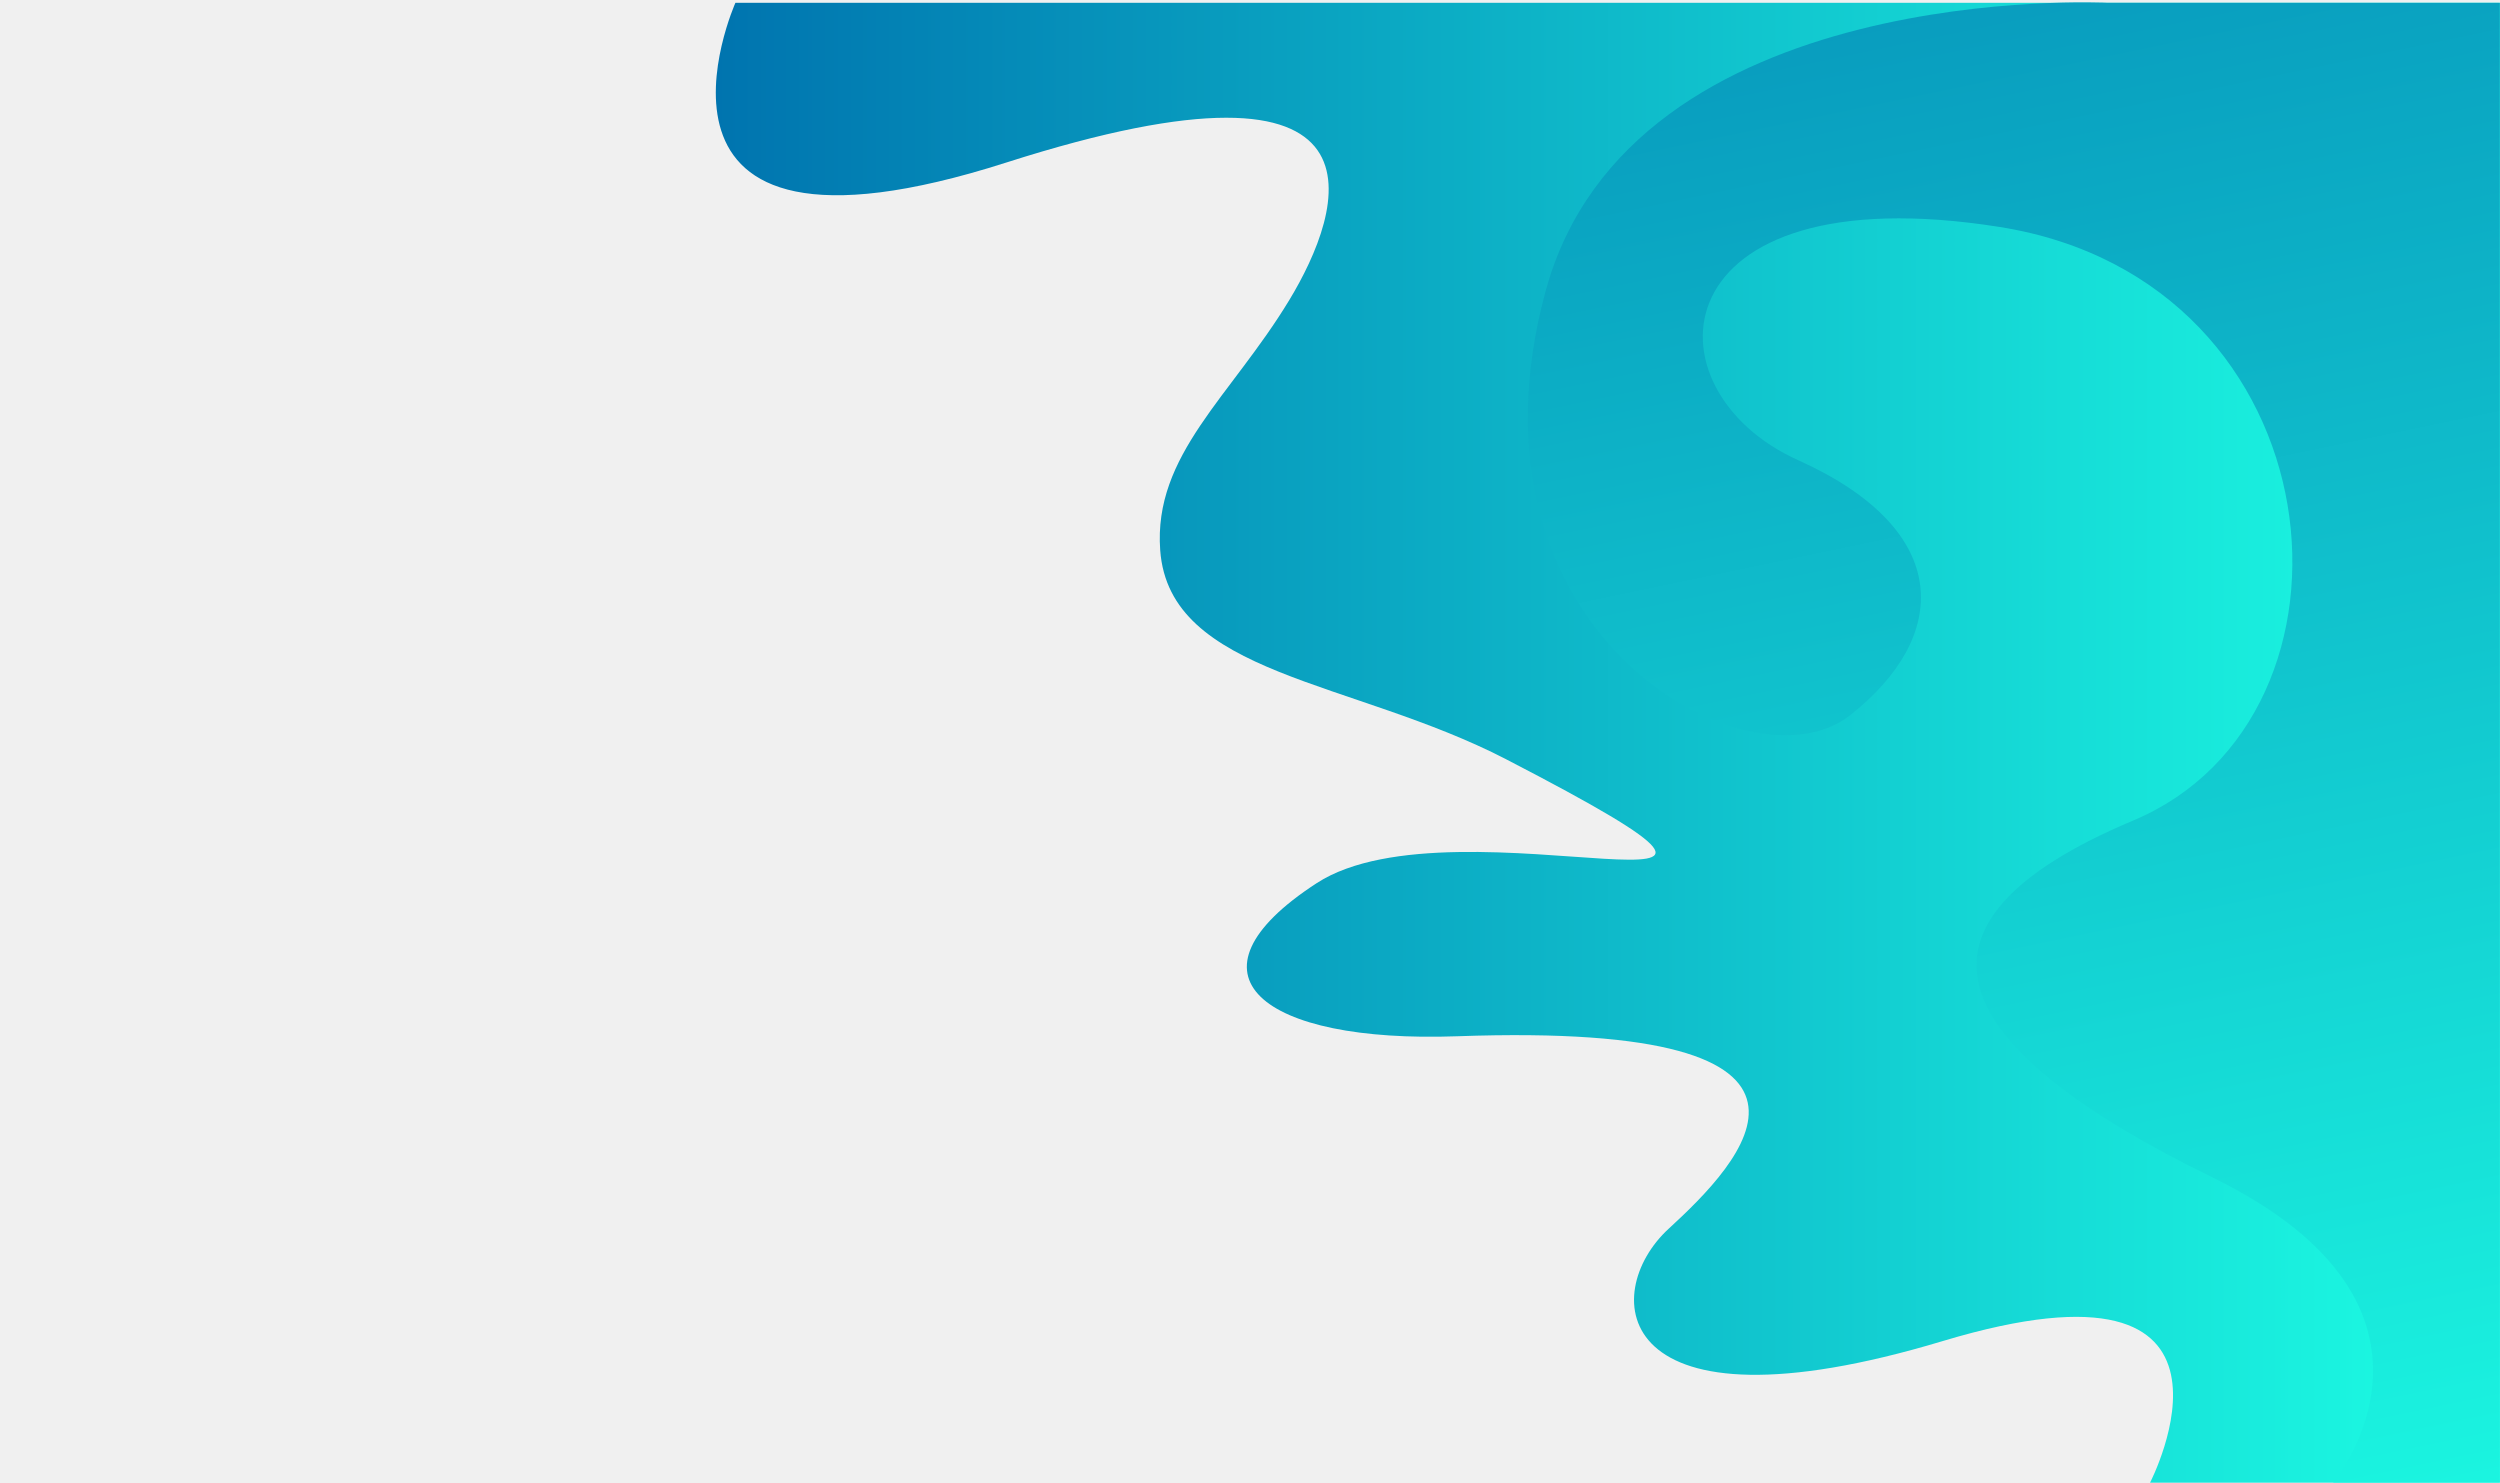
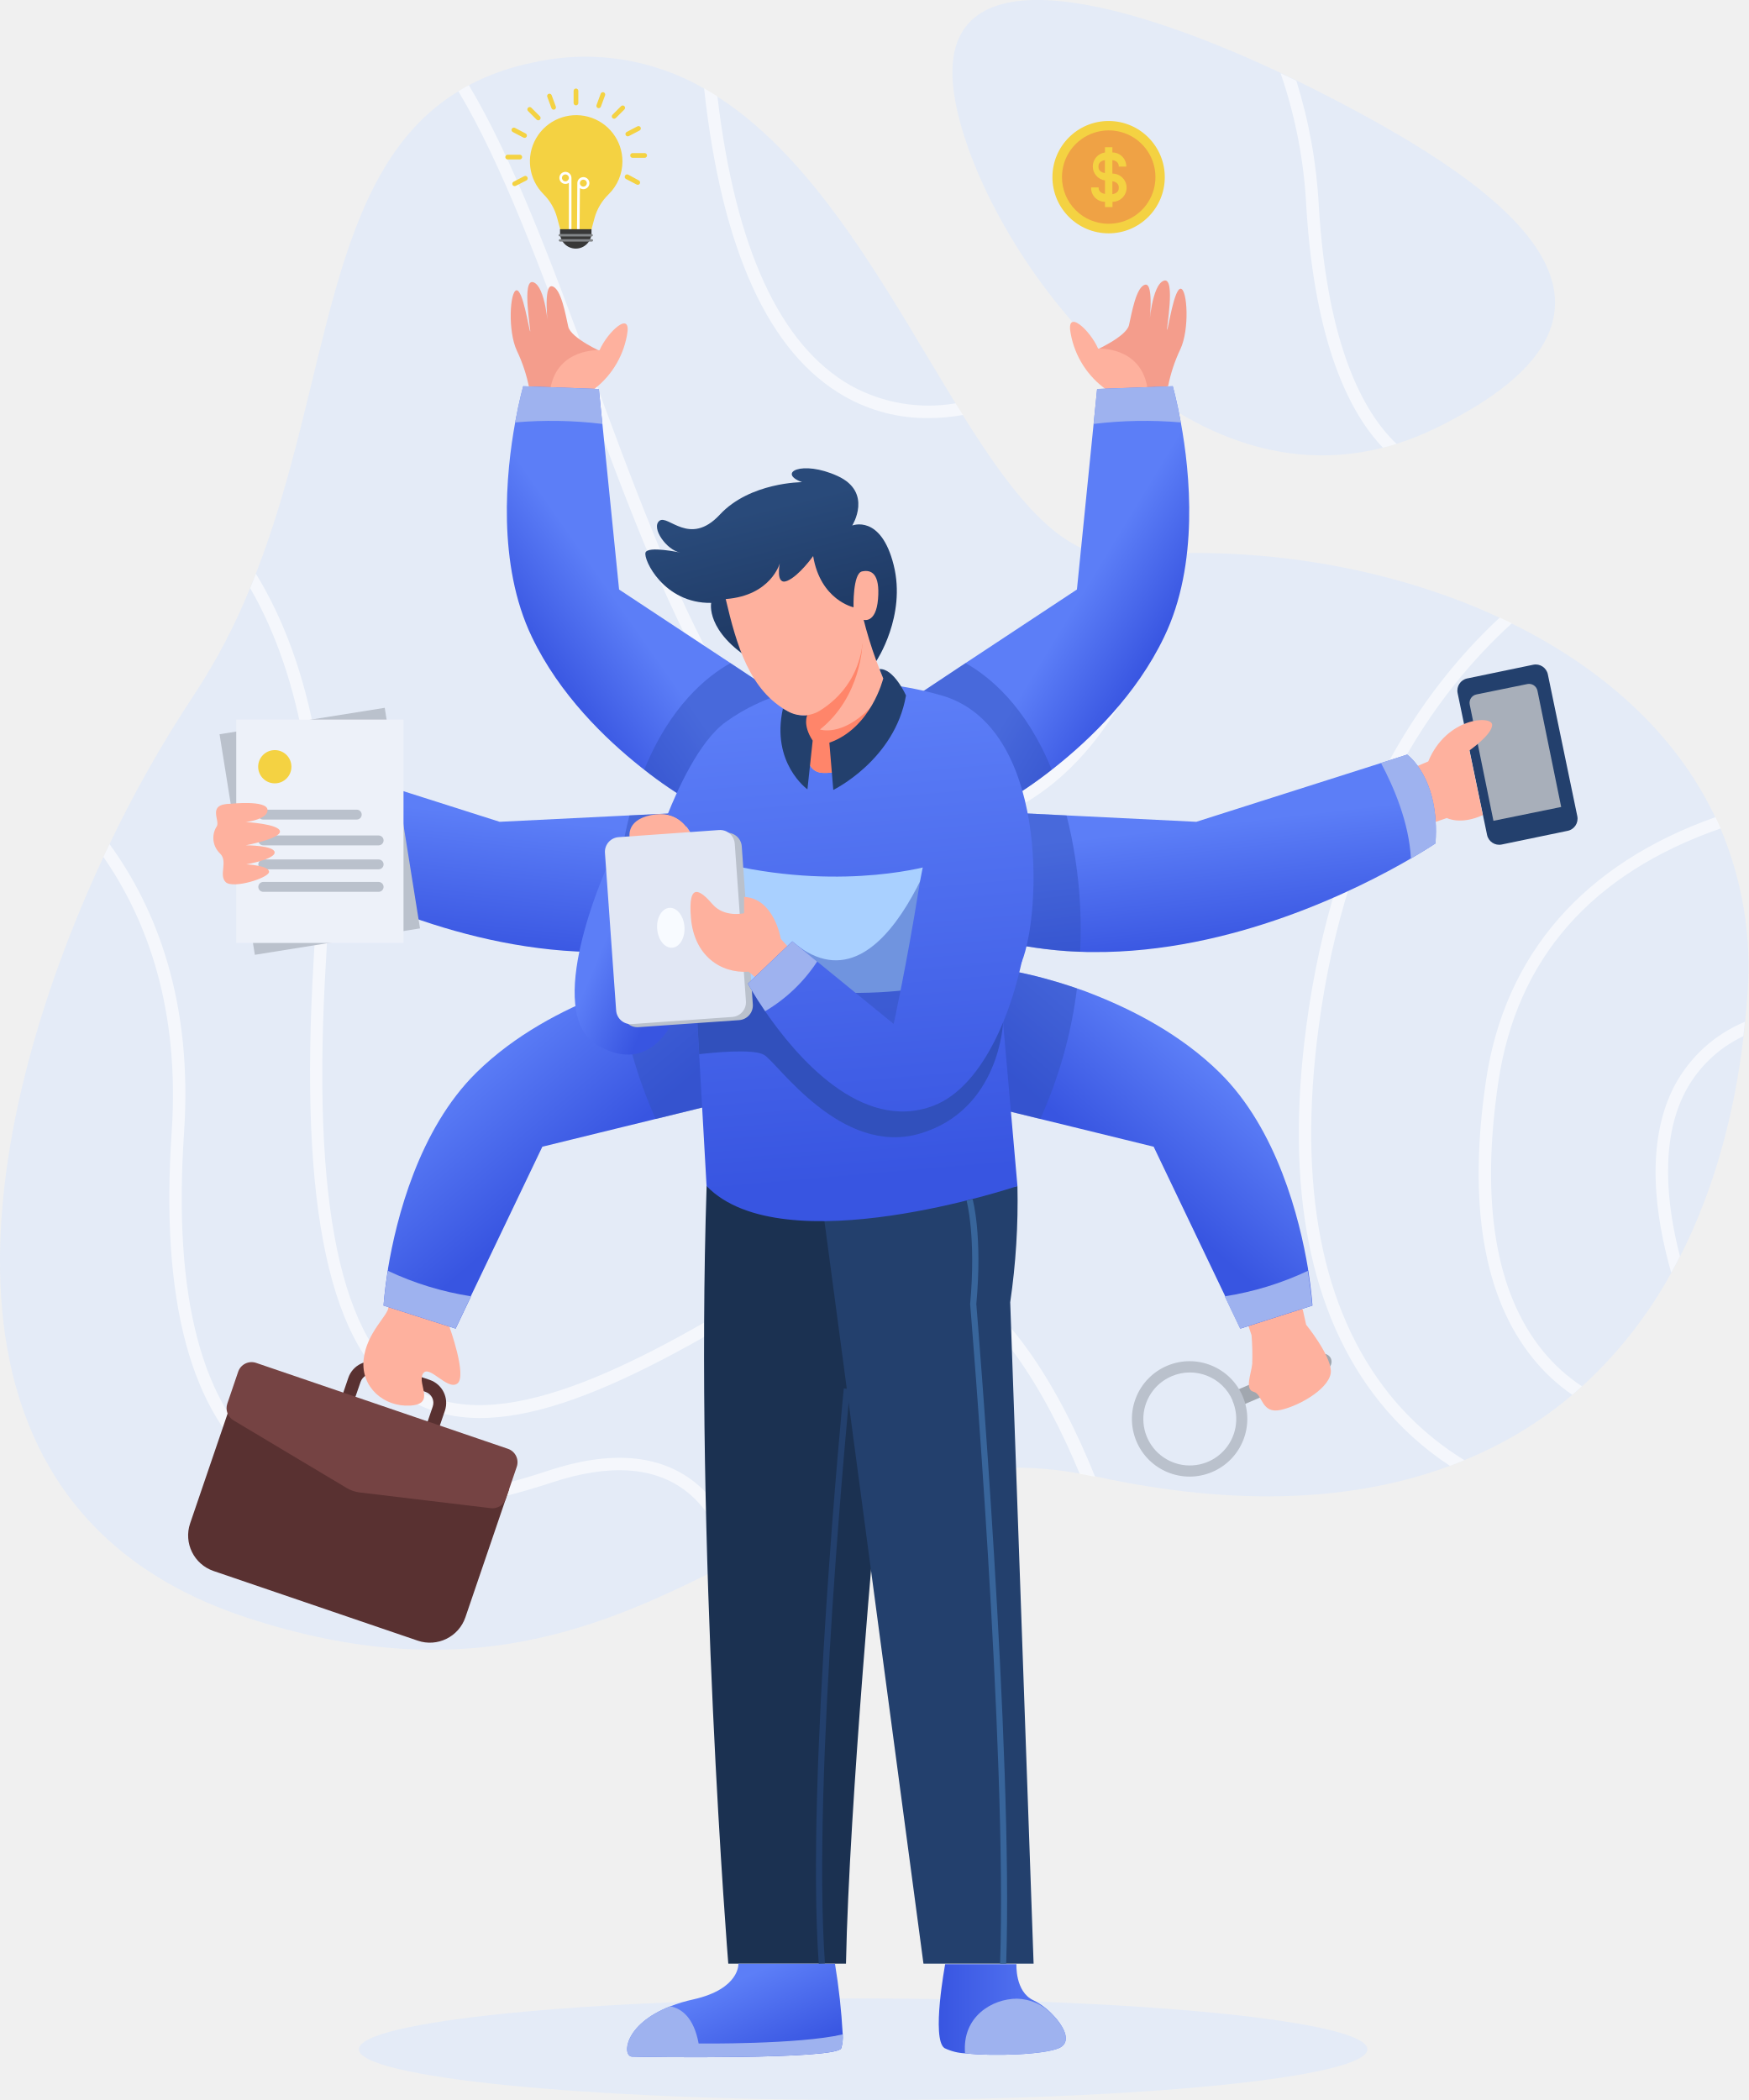
- <svg xmlns="http://www.w3.org/2000/svg" xmlns:xlink="http://www.w3.org/1999/xlink" id="OBJECTS" viewBox="0 0 600.28 355.99">
+ <svg xmlns="http://www.w3.org/2000/svg" xmlns:xlink="http://www.w3.org/1999/xlink" id="OBJECTS" viewBox="0 0 333.34 400.4">
  <defs>
-     <style>
-             .cls-2 {
-                 fill: url(#linear-gradient);
-             }
- 
-             .cls-3 {
-                 fill: url(#linear-gradient-2);
-             }
-         </style>
-     <linearGradient id="linear-gradient" x1="171.87" y1="178.34" x2="600.28" y2="178.34" gradientUnits="userSpaceOnUse">
-       <stop offset="0" stop-color="#0074af" />
-       <stop offset="1" stop-color="#1dffe4" />
+     <style>.cls-1{fill:#e4ebf7;}.cls-2,.cls-21{fill:#fff;}.cls-2{opacity:0.62;}.cls-3{fill:url(#linear-gradient);}.cls-4{fill:#fafcff;stroke:#0c6bf4;stroke-miterlimit:10;stroke-width:1.18px;}.cls-32,.cls-5{fill:#3150bc;}.cls-5{opacity:0.47;}.cls-6{fill:#bac1cc;}.cls-7{fill:#edf1f9;}.cls-8{fill:#f4d242;}.cls-9{fill:#feb19e;}.cls-10{fill:#593131;}.cls-11{fill:#754343;}.cls-12{fill:url(#linear-gradient-2);}.cls-13{fill:#9eb2ef;}.cls-14{fill:#23406d;}.cls-15{fill:#a8afba;}.cls-16{fill:url(#linear-gradient-3);}.cls-17{fill:#a1a7af;}.cls-18{fill:url(#linear-gradient-4);}.cls-19{fill:#f49d8c;}.cls-20{fill:url(#linear-gradient-5);}.cls-22{fill:#383838;}.cls-23{fill:#838689;}.cls-24{fill:url(#linear-gradient-6);}.cls-25{fill:#efa245;}.cls-26{fill:#1b3151;}.cls-27{fill:url(#linear-gradient-7);}.cls-28{fill:url(#linear-gradient-8);}.cls-29{fill:#38659b;}.cls-30{fill:url(#linear-gradient-9);}.cls-31{fill:url(#linear-gradient-10);}.cls-33{fill:#a9d0ff;}.cls-34{fill:url(#linear-gradient-11);}.cls-35{fill:#ff856a;}.cls-36{fill:#e1e7f4;}.cls-37{fill:#f8fbff;}.cls-38{fill:url(#linear-gradient-12);}</style>
+     <linearGradient id="linear-gradient" x1="93.07" y1="181.04" x2="95.82" y2="154.66" gradientUnits="userSpaceOnUse">
+       <stop offset="0" stop-color="#3855e1" />
+       <stop offset="1" stop-color="#5c7ef7" />
    </linearGradient>
-     <linearGradient id="linear-gradient-2" x1="436.35" y1="-170.81" x2="557.85" y2="411.16" xlink:href="#linear-gradient" />
-     <linearGradient id="linear-gradient-3" x1="358.96" y1="208.17" x2="376.22" y2="151.37" gradientUnits="userSpaceOnUse">
-       <stop offset="0" stop-color="#1c75bc" />
-       <stop offset="0.28" stop-color="#2077bc" />
-       <stop offset="0.54" stop-color="#2b7ebc" />
-       <stop offset="0.8" stop-color="#3e88bc" />
-       <stop offset="1" stop-color="#5394bc" />
+     <linearGradient id="linear-gradient-2" x1="114.15" y1="224.6" x2="95.25" y2="202.55" xlink:href="#linear-gradient" />
+     <linearGradient id="linear-gradient-3" x1="241.16" y1="180.52" x2="238.4" y2="156.5" xlink:href="#linear-gradient" />
+     <linearGradient id="linear-gradient-4" x1="220.38" y1="223.93" x2="237.57" y2="204.05" xlink:href="#linear-gradient" />
+     <linearGradient id="linear-gradient-5" x1="106.17" y1="123.7" x2="121.92" y2="112.67" xlink:href="#linear-gradient" />
+     <linearGradient id="linear-gradient-6" x1="227.29" y1="121.96" x2="211.73" y2="112.51" xlink:href="#linear-gradient" />
+     <linearGradient id="linear-gradient-7" x1="149.93" y1="394.34" x2="142.99" y2="378.39" xlink:href="#linear-gradient" />
+     <linearGradient id="linear-gradient-8" x1="184.3" y1="382.72" x2="208.53" y2="382.72" xlink:href="#linear-gradient" />
+     <linearGradient id="linear-gradient-9" x1="131.53" y1="187.08" x2="119.42" y2="181.91" xlink:href="#linear-gradient" />
+     <linearGradient id="linear-gradient-10" x1="172.65" y1="224.38" x2="164.78" y2="133.41" xlink:href="#linear-gradient" />
+     <linearGradient id="linear-gradient-11" x1="155.36" y1="119.74" x2="149.65" y2="96.9" gradientUnits="userSpaceOnUse">
+       <stop offset="0" stop-color="#1f3a65" />
+       <stop offset="1" stop-color="#294a7a" />
    </linearGradient>
-     <linearGradient id="linear-gradient-4" x1="171.66" y1="177.77" x2="600.06" y2="177.77" xlink:href="#linear-gradient" />
-     <linearGradient id="linear-gradient-5" x1="436.14" y1="-171.38" x2="557.63" y2="410.59" xlink:href="#linear-gradient" />
-     <linearGradient id="linear-gradient-6" x1="358.74" y1="207.6" x2="376.01" y2="150.81" xlink:href="#linear-gradient-3" />
+     <linearGradient id="linear-gradient-12" x1="179" y1="223.83" x2="171.12" y2="132.86" xlink:href="#linear-gradient" />
  </defs>
-   <path class="cls-2" d="M176.58.68s-30.76,69,65,38.36,80.92,11.67,68,33c-14,23.13-32.68,37.21-31,60.08,2.19,30,46.17,31.11,83.06,50.19,89.06,46.08-11.55,7.7-45.48,29.74s-13.23,38.45,33.71,36.77c101.38-3.64,67.76,30.66,50.82,46.19s-14,51,65.77,27,49.79,34,49.79,34h84V.68Z" />
-   <path class="cls-3" d="M506.15.68S391.5-5.3,371.09,70c-22.24,82.09,48.89,120.68,73,101.84s25.22-44.45-12.34-61.35-33.78-69,48.34-56S571.74,172,512.24,197s-45,54.44,19,85.72,29,73.23,29,73.23h40V.68Z" />
+   <path class="cls-1" d="M338.51,188.92c-.12,1.84-.27,3.69-.46,5.5-.08.92-.19,1.83-.3,2.75h0c-1.77,15.17-5.73,29.47-12.11,42h0c-.53,1.05-1.09,2.08-1.67,3.1a83.93,83.93,0,0,1-17,21.65c-.61.56-1.23,1.1-1.85,1.62A76.92,76.92,0,0,1,284.51,278c-.91.38-1.82.74-2.75,1.09h0c-17.83,6.62-40.2,8-67.63,2H214c-.95-.2-1.89-.39-2.82-.54-25.43-4.54-44.35,5.6-64.43,15.9l-2.19,1.11c-24.21,12.34-50.51,24.17-92.23,10.45C-12,286.88,1,214.59,25.05,163c.38-.83.77-1.64,1.16-2.46A234.63,234.63,0,0,1,42.38,132,115.71,115.71,0,0,0,53,111.74c.38-.91.74-1.82,1.1-2.74C68.47,72.23,67.23,32.5,92.72,17c.65-.41,1.32-.8,2-1.16a45.24,45.24,0,0,1,12.4-4.35,45.33,45.33,0,0,1,32.47,5c.86.5,1.71,1,2.54,1.55,19.53,12.52,32.91,38.17,45.41,58.51.45.76.91,1.49,1.36,2.22,9.95,15.94,19.43,28,31.15,26.9q3.56-.35,7.18-.51l2.5-.08c20.85-.52,42.81,3.6,61.51,12.3q1.17.53,2.3,1.1c17.07,8.41,31.18,20.74,38.84,37,.34.71.66,1.43,1,2.15A67.54,67.54,0,0,1,338.51,188.92Z" transform="translate(-5.33 0.4)" />
+   <path class="cls-1" d="M279.07,81.23a53.83,53.83,0,0,1-7.49,3c-.87.27-1.74.52-2.6.73C225.77,96,190.09,42,187.1,16.49c-3-25.85,30.35-18.07,62.37-3l3,1.43,3.1,1.54C290,33.82,326.69,58,279.07,81.23Z" transform="translate(-5.33 0.4)" />
+   <path class="cls-2" d="M214.11,281.15H214c-.95-.2-1.89-.39-2.82-.54-6.59-15.9-16.17-31.92-29.24-37.72-8.91-4-18.68-2.73-29,3.67-30.37,18.77-53.85,29.34-69.65,19.89-15.1-9-21-36.44-18.16-83.83,1.82-30-2.24-53.79-12.1-70.87.38-.91.74-1.82,1.1-2.74,10.79,17.61,15.26,42.33,13.35,73.75-2.81,46.41,2.75,73.12,17,81.65,15.64,9.37,41.55-4,67.19-19.87,11.06-6.84,21.57-8.13,31.23-3.83C197.21,247.05,207.34,264.38,214.11,281.15Z" transform="translate(-5.33 0.4)" />
+   <path class="cls-2" d="M146.79,296.49l-2.19,1.11c-1.54-5.2-4.1-10.22-8.3-13.55-6.08-4.82-14.73-5.42-25.71-1.8-24.3,8-42.84,7.29-55.12-2.23-13.74-10.64-19.6-32.37-17.41-64.55C39.65,192,33.38,175,25.05,163c.38-.83.77-1.64,1.16-2.46,9,12.38,15.9,30.15,14.21,55.05C38.28,247,43.85,268,56.93,278.16c11.61,9,29.43,9.64,52.92,1.85,11.79-3.9,21.18-3.15,27.93,2.2C142.32,285.82,145.11,291.07,146.79,296.49Z" transform="translate(-5.33 0.4)" />
+   <path class="cls-2" d="M256.72,195.58c-4,30.22.56,53.73,13.53,69.89A55.66,55.66,0,0,0,284.51,278c-.91.38-1.82.74-2.75,1.09h0A58.23,58.23,0,0,1,268.44,267c-13.42-16.68-18.15-40.8-14.06-71.71,5.3-40.13,22-64.13,36.88-77.94q1.17.53,2.3,1.1C278.84,131.83,262,155.49,256.72,195.58Z" transform="translate(-5.33 0.4)" />
+   <path class="cls-2" d="M291,205.85c-3.41,22.94-.57,40.22,8.49,51.34a32.9,32.9,0,0,0,7.44,6.73c-.61.56-1.23,1.1-1.85,1.62a35.43,35.43,0,0,1-7.42-6.86c-9.5-11.66-12.52-29.55-9-53.18,3.59-24,18.65-41.23,43.73-50.1.34.71.66,1.43,1,2.15C308.76,166.12,294.51,182.35,291,205.85Z" transform="translate(-5.33 0.4)" />
+   <path class="cls-2" d="M338,194.42c-.08.92-.19,1.83-.3,2.75h0a24.17,24.17,0,0,0-11.08,10.62c-4.86,9.36-3.53,21.57-1,31.35,0,0,0,0,0,0-.53,1.05-1.09,2.08-1.67,3.1-3-10.5-5.08-24.61.59-35.55A26.86,26.86,0,0,1,338,194.42Z" transform="translate(-5.33 0.4)" />
+   <path class="cls-2" d="M229.75,105a113.59,113.59,0,0,1-5.68,18.28c-9.58,23.23-25.45,35.43-46,35.43-.82,0-1.62,0-2.45,0-28-1.29-44-44.86-59.55-87C108.48,51,101.1,31,92.72,17c.65-.41,1.32-.8,2-1.16,8.55,14.31,15.95,34.38,23.58,55.06,15.27,41.42,31.07,84.24,57.46,85.45,33.44,1.54,46.5-30,51.48-51.21Z" transform="translate(-5.33 0.4)" />
+   <path class="cls-2" d="M188.92,78.72a37.2,37.2,0,0,1-6.62.6,31.8,31.8,0,0,1-16-4.17c-14.44-8.25-23.4-28-26.73-58.71.86.5,1.71,1,2.54,1.55C145.53,46.9,154,65.4,167.51,73.1a30.6,30.6,0,0,0,20,3.4C188,77.26,188.47,78,188.92,78.72Z" transform="translate(-5.33 0.4)" />
+   <path class="cls-2" d="M271.59,84.23c-.87.27-1.74.52-2.6.73-6.24-6.52-13-19.63-14.61-46a92,92,0,0,0-4.9-25.4l3,1.43a96.68,96.68,0,0,1,4.28,23.83C258.39,65.87,265.45,78.42,271.59,84.23Z" transform="translate(-5.33 0.4)" />
+   <ellipse class="cls-1" cx="164.56" cy="390.73" rx="96.14" ry="9.68" />
+   <path class="cls-3" d="M55,160.4s1.68,1.15,4.69,2.89c9.86,5.74,34,18,60.51,17.84.84,0,1.68,0,2.52-.06s1.89-.08,2.84-.15c2.54-.19,5.08-.5,7.64-.93l3.32-25.47-8.79.43-2.41.12-1.43.07-23.3,1.15-35.19-11.2-5-1.61S54.1,147.88,55,160.4Z" transform="translate(-5.33 0.4)" />
+   <path class="cls-4" d="M55,160.4s1.68,1.15,4.69,2.89c.35-6.91,3.32-13.74,5.71-18.22l-5-1.61S54.1,147.88,55,160.4Z" transform="translate(-5.33 0.4)" />
+   <path class="cls-5" d="M122.74,181.08c.95,0,1.89-.08,2.84-.15,2.54-.19,5.08-.5,7.64-.93l3.32-25.47-8.79.43-2.41.12a83.63,83.63,0,0,0-1.67,8.23A88.45,88.45,0,0,0,122.74,181.08Z" transform="translate(-5.33 0.4)" />
+   <rect class="cls-6" x="50.37" y="136.8" width="31.89" height="42.59" transform="translate(-29.49 12.87) rotate(-9.09)" />
+   <rect class="cls-7" x="45.04" y="137.2" width="31.89" height="42.59" />
+   <circle class="cls-8" cx="52.39" cy="146.19" r="3.17" />
+   <path class="cls-6" d="M73.35,155.86H55.48a.94.94,0,0,1-.94-.94h0a.94.94,0,0,1,.94-.94H73.35a.94.94,0,0,1,.94.94h0A.94.94,0,0,1,73.35,155.86Z" transform="translate(-5.33 0.4)" />
+   <path class="cls-6" d="M77.52,160.78h-22a.94.94,0,0,1-.94-.94h0a.94.94,0,0,1,.94-.94h22a.94.94,0,0,1,.94.94h0A.94.94,0,0,1,77.52,160.78Z" transform="translate(-5.33 0.4)" />
+   <path class="cls-6" d="M77.52,165.35h-22a.94.94,0,0,1-.94-.94h0a.94.94,0,0,1,.94-.94h22a.94.94,0,0,1,.94.94h0A.94.94,0,0,1,77.52,165.35Z" transform="translate(-5.33 0.4)" />
+   <path class="cls-6" d="M77.52,169.64h-22a.94.94,0,0,1-.94-.94h0a.94.94,0,0,1,.94-.94h22a.94.94,0,0,1,.94.94h0A.94.94,0,0,1,77.52,169.64Z" transform="translate(-5.33 0.4)" />
+   <path class="cls-9" d="M49.33,152.85s6.84-.74,7,1.13-4.13,2.36-4.13,2.36,6.3.34,6.5,1.75-6.5,2.68-6.5,2.68,5.37,0,5.49,1.33-5.39,2.3-5.39,2.3,4.23.21,4.33,1.39-6.89,3.35-8.27,2,.49-3.94-1.08-5.46a4.08,4.08,0,0,1-.69-5.07C47.51,156.15,44.55,152.89,49.33,152.85Z" transform="translate(-5.33 0.4)" />
+   <path class="cls-10" d="M88,274.89l-18.41-6.28,2.15-6.31a4.64,4.64,0,0,1,5.88-2.89l9.64,3.29a4.64,4.64,0,0,1,2.89,5.88Zm-15.31-7.8,13.78,4.7,1.36-4A2.19,2.19,0,0,0,86.5,265l-9.64-3.29a2.19,2.19,0,0,0-2.78,1.36Z" transform="translate(-5.33 0.4)" />
+   <path class="cls-10" d="M43.12,273.67H98.57a0,0,0,0,1,0,0V299.5a7.16,7.16,0,0,1-7.16,7.16H50.28a7.16,7.16,0,0,1-7.16-7.16V273.67a0,0,0,0,1,0,0Z" transform="translate(92.16 -6.93) rotate(18.84)" />
+   <path class="cls-11" d="M98.91,287.16l-25-3a6.27,6.27,0,0,1-2.49-.85L49.84,270.41a2.7,2.7,0,0,1-1.17-3.19l2.07-6.08a2.7,2.7,0,0,1,3.43-1.68l48,16.38a2.7,2.7,0,0,1,1.68,3.43l-2.07,6.08A2.7,2.7,0,0,1,98.91,287.16Z" transform="translate(-5.33 0.4)" />
+   <path class="cls-9" d="M91,252.53s3.44,9.47,1.52,10.87-5.46-3.84-6.57-1.85,2.51,5.76-2.44,6.05-9.38-3.47-8.86-8.71,4.75-8.5,4.74-10.08l1-3.28,11.37,3.84Z" transform="translate(-5.33 0.4)" />
+   <path class="cls-12" d="M78.46,248.53l13.74,4.39,2.89-6.06,0-.11,13.64-28.51,14.4-3.53,6.18-1.51,1-.25,7.34-1.8,6-1.48-7.58-25s-2.58.4-6.59,1.49c-1.43.39-3,.86-4.8,1.44l-1.39.47c-1,.33-2,.71-3,1.11-7.64,3-16.74,7.66-24.12,14.91-11,10.82-15.29,27.9-16.87,37.42,0,.13,0,.26-.06.39C78.62,245.94,78.46,248.53,78.46,248.53Z" transform="translate(-5.33 0.4)" />
+   <path class="cls-5" d="M124.74,187.6l-1.39.47a86.74,86.74,0,0,0,7,24.89l7.34-1.8,6-1.48-7.58-25s-2.58.4-6.59,1.49C128.11,186.54,126.49,187,124.74,187.6Z" transform="translate(-5.33 0.4)" />
+   <path class="cls-13" d="M79.28,241.9c-.66,4-.83,6.63-.83,6.63l13.74,4.39,2.89-6.06,0-.11A58,58,0,0,1,79.28,241.9Z" transform="translate(-5.33 0.4)" />
+   <rect class="cls-14" x="285.86" y="127.3" width="17.57" height="32.34" rx="2.36" ry="2.36" transform="translate(-28.35 63.31) rotate(-11.73)" />
+   <path class="cls-15" d="M289.35,129.67h9.9a1.64,1.64,0,0,1,1.64,1.64v22.61a0,0,0,0,1,0,0H287.71a0,0,0,0,1,0,0V131.31A1.64,1.64,0,0,1,289.35,129.67Z" transform="matrix(0.98, -0.2, 0.2, 0.98, -28.01, 63.2)" />
+   <path class="cls-9" d="M278,156.67l3.17-1.1s2.64,1.39,6.86-.56l-2.56-12.32s4.41-3.07,4.34-4.91-8.71-1.4-12.18,7l-3.84,1.62Z" transform="translate(-5.33 0.4)" />
+   <path class="cls-16" d="M279,160.4s-1.68,1.15-4.69,2.89c-9.86,5.74-34,18-60.51,17.84-.84,0-1.68,0-2.52-.06s-1.89-.08-2.84-.15c-2.54-.19-5.08-.5-7.64-.93l-3.32-25.47,8.79.43,2.41.12,1.43.07,23.3,1.15,35.19-11.2,5-1.61S279.91,147.88,279,160.4Z" transform="translate(-5.33 0.4)" />
+   <path class="cls-5" d="M211.27,181.08c-.94,0-1.89-.08-2.84-.15-2.54-.19-5.08-.5-7.64-.93l-3.32-25.47,8.79.43,2.41.12a83.6,83.6,0,0,1,1.67,8.23A88.44,88.44,0,0,1,211.27,181.08Z" transform="translate(-5.33 0.4)" />
+   <path class="cls-13" d="M273.62,143.47l-5,1.61c2.39,4.48,5.35,11.31,5.71,18.22,3-1.75,4.69-2.89,4.69-2.89C279.91,147.88,273.62,143.47,273.62,143.47Z" transform="translate(-5.33 0.4)" />
+   <path class="cls-17" d="M259.08,258.64h0a1.53,1.53,0,0,1-.81,2L242.2,267.5l-1.2-2.81,16.07-6.85A1.53,1.53,0,0,1,259.08,258.64Z" transform="translate(-5.33 0.4)" />
+   <path class="cls-6" d="M222,274.42A11,11,0,1,0,227.86,260,11,11,0,0,0,222,274.42Zm18.29-7.8A8.86,8.86,0,1,1,228.71,262,8.86,8.86,0,0,1,240.33,266.63Z" transform="translate(-5.33 0.4)" />
+   <path class="cls-9" d="M242.84,250.86l1.1,3.32a46.23,46.23,0,0,1,.13,5.46c-.16,1.82-1.51,4.89.27,5.33s1.39,4.32,5.23,3.44,9.64-4.37,9.49-7.49-4.71-8.74-4.71-8.74l-.67-3Z" transform="translate(-5.33 0.4)" />
+   <path class="cls-18" d="M255.55,248.53l-13.74,4.39-2.89-6.06,0-.11-13.64-28.51-14.4-3.53-6.18-1.51-1-.25-7.34-1.8-6-1.48,7.58-25s2.58.4,6.59,1.49c1.43.39,3,.86,4.8,1.44l1.39.47c1,.33,2,.71,3,1.11,7.64,3,16.74,7.66,24.12,14.91,11,10.82,15.29,27.9,16.87,37.42,0,.13,0,.26.06.39C255.39,245.94,255.55,248.53,255.55,248.53Z" transform="translate(-5.33 0.4)" />
+   <path class="cls-5" d="M209.27,187.6l1.39.47a86.74,86.74,0,0,1-7,24.89l-7.34-1.8-6-1.48,7.58-25s2.58.4,6.59,1.49C205.9,186.54,207.52,187,209.27,187.6Z" transform="translate(-5.33 0.4)" />
+   <path class="cls-13" d="M238.87,246.76l0,.11,2.89,6.06,13.74-4.39s-.17-2.59-.83-6.63A58,58,0,0,1,238.87,246.76Z" transform="translate(-5.33 0.4)" />
+   <path class="cls-19" d="M120.25,66.78s-6.07-2.67-6.58-4.9-1.36-7.36-3.1-7.7-.73,7.92-.73,7.92-.47-7.85-2.81-8.68-.39,9.71-.63,9.36-1.36-8-2.61-7.83-1.68,7.79.09,11.53a30.17,30.17,0,0,1,2.34,7.07l11,.73Z" transform="translate(-5.33 0.4)" />
+   <path class="cls-9" d="M118,74.24a16.7,16.7,0,0,0,6.86-10.69c1-5-3.68-.74-5.22,2.82,0,0-8-.48-9.38,7.33Z" transform="translate(-5.33 0.4)" />
+   <path class="cls-20" d="M106.74,121.06c5.27,11,14,19.42,20.82,24.84l.44.34.17.13a78.48,78.48,0,0,0,9.56,6.47l15.62-21-5.16-3.43-2.27-1.51-1.32-.87L123.36,112l-3.18-31.57-.67-6.66-14.42-.53s-.76,2.65-1.54,6.91C101.81,89.64,100.05,107.15,106.74,121.06Z" transform="translate(-5.33 0.4)" />
+   <path class="cls-5" d="M137.71,152.85l15.62-21-5.16-3.43-2.27-1.51-1.32-.87c-4.51,2.53-11.49,8.19-16.42,20.31A78.48,78.48,0,0,0,137.71,152.85Z" transform="translate(-5.33 0.4)" />
+   <path class="cls-13" d="M103.54,80.14a80.64,80.64,0,0,1,16.63.29l-.67-6.67-14.42-.53S104.32,75.88,103.54,80.14Z" transform="translate(-5.33 0.4)" />
+   <path class="cls-8" d="M124,30.38a8.82,8.82,0,1,0-15.06,6.23,10,10,0,0,1,2.59,4.45l.71,2.63H118l.67-2.49a10,10,0,0,1,2.67-4.53A8.79,8.79,0,0,0,124,30.38Z" transform="translate(-5.33 0.4)" />
+   <path class="cls-21" d="M113.13,32.37a1.15,1.15,0,1,0,.66,2.09v9.22h.49V33.52A1.15,1.15,0,0,0,113.13,32.37Zm0,1.81a.66.66,0,1,1,.66-.66A.66.66,0,0,1,113.13,34.18Z" transform="translate(-5.33 0.4)" />
+   <path class="cls-21" d="M116.55,33.37a1.15,1.15,0,0,0-1.15,1.15l-.06,9.16h.49l.06-8.22a1.15,1.15,0,1,0,.66-2.09Zm0,1.81a.66.66,0,1,1,.66-.66A.66.66,0,0,1,116.55,35.18Z" transform="translate(-5.33 0.4)" />
+   <path class="cls-22" d="M115.1,47h0a3,3,0,0,1-3-3v-.7h6V44A3,3,0,0,1,115.1,47Z" transform="translate(-5.33 0.4)" />
+   <path class="cls-23" d="M118.13,44.68h-6.07a.23.23,0,0,1-.23-.23h0a.23.23,0,0,1,.23-.23h6.07a.23.23,0,0,1,.23.23h0A.23.23,0,0,1,118.13,44.68Z" transform="translate(-5.33 0.4)" />
+   <path class="cls-23" d="M118.17,45.66H112.1a.23.23,0,0,1-.23-.23h0a.23.23,0,0,1,.23-.23h6.07a.23.23,0,0,1,.23.23h0A.23.23,0,0,1,118.17,45.66Z" transform="translate(-5.33 0.4)" />
+   <path class="cls-8" d="M104.43,30h-2.31a.45.45,0,0,1-.45-.45h0a.45.45,0,0,1,.45-.45h2.31a.45.45,0,0,1,.45.45h0A.45.45,0,0,1,104.43,30Z" transform="translate(-5.33 0.4)" />
+   <path class="cls-8" d="M105.14,25.84l-2.05-1.07a.45.45,0,0,1-.19-.6h0a.45.45,0,0,1,.6-.19l2.05,1.07a.45.45,0,0,1,.19.6h0A.45.45,0,0,1,105.14,25.84Z" transform="translate(-5.33 0.4)" />
+   <path class="cls-8" d="M105.29,33.18l-2.05,1.07a.45.45,0,0,0-.19.6h0a.45.45,0,0,0,.6.19L105.7,34a.45.45,0,0,0,.19-.6h0A.45.45,0,0,0,105.29,33.18Z" transform="translate(-5.33 0.4)" />
+   <path class="cls-8" d="M107.64,22.41,106,20.77a.44.44,0,0,1,0-.63h0a.45.45,0,0,1,.63,0l1.64,1.64a.45.45,0,0,1,0,.63h0A.45.45,0,0,1,107.64,22.41Z" transform="translate(-5.33 0.4)" />
+   <path class="cls-8" d="M110.47,20.23l-.8-2.17a.45.45,0,0,1,.26-.57h0a.45.45,0,0,1,.57.26l.8,2.17a.45.45,0,0,1-.26.57h0A.45.45,0,0,1,110.47,20.23Z" transform="translate(-5.33 0.4)" />
+   <path class="cls-8" d="M125.93,29.69h2.31a.45.45,0,0,0,.45-.45h0a.45.45,0,0,0-.45-.45h-2.31a.45.45,0,0,0-.45.45h0A.45.45,0,0,0,125.93,29.69Z" transform="translate(-5.33 0.4)" />
+   <path class="cls-8" d="M125.22,25.55l2.05-1.07a.45.45,0,0,0,.19-.6h0a.45.45,0,0,0-.6-.19l-2.05,1.07a.45.45,0,0,0-.19.6h0A.45.45,0,0,0,125.22,25.55Z" transform="translate(-5.33 0.4)" />
+   <path class="cls-8" d="M125.08,32.89,127.13,34a.45.45,0,0,1,.19.6h0a.45.45,0,0,1-.6.19l-2.05-1.07a.45.45,0,0,1-.19-.6h0A.45.45,0,0,1,125.08,32.89Z" transform="translate(-5.33 0.4)" />
+   <path class="cls-8" d="M122.73,22.11l1.64-1.64a.44.44,0,0,0,0-.63h0a.44.44,0,0,0-.63,0l-1.64,1.64a.45.45,0,0,0,0,.63h0A.45.45,0,0,0,122.73,22.11Z" transform="translate(-5.33 0.4)" />
+   <path class="cls-8" d="M119.89,19.94l.8-2.17a.45.45,0,0,0-.26-.57h0a.45.45,0,0,0-.57.26l-.8,2.17a.45.45,0,0,0,.26.57h0A.45.45,0,0,0,119.89,19.94Z" transform="translate(-5.33 0.4)" />
+   <path class="cls-8" d="M114.69,19.25V16.93a.45.45,0,0,1,.45-.45h0a.45.45,0,0,1,.45.45v2.31a.45.45,0,0,1-.45.45h0A.45.45,0,0,1,114.69,19.25Z" transform="translate(-5.33 0.4)" />
+   <path class="cls-19" d="M214,66.48s6.07-2.67,6.58-4.9,1.36-7.36,3.1-7.7.73,7.92.73,7.92.47-7.85,2.81-8.68.39,9.71.63,9.36,1.36-8,2.61-7.83,1.68,7.79-.09,11.53a30.17,30.17,0,0,0-2.34,7.07l-11,.73Z" transform="translate(-5.33 0.4)" />
+   <path class="cls-9" d="M216.33,73.94a16.7,16.7,0,0,1-6.86-10.69c-1-5,3.68-.74,5.22,2.82,0,0,8-.48,9.38,7.33Z" transform="translate(-5.33 0.4)" />
+   <path class="cls-24" d="M227.27,121.06c-5.27,11-14,19.42-20.82,24.84l-.44.34-.17.13a78.48,78.48,0,0,1-9.56,6.47l-15.62-21,5.16-3.43,2.27-1.51,1.32-.87L210.65,112l3.18-31.57.67-6.66,14.42-.53s.76,2.65,1.54,6.91C232.2,89.64,234,107.15,227.27,121.06Z" transform="translate(-5.33 0.4)" />
+   <path class="cls-5" d="M196.3,152.85l-15.62-21,5.16-3.43,2.27-1.51,1.32-.87c4.51,2.53,11.49,8.19,16.42,20.31A78.48,78.48,0,0,1,196.3,152.85Z" transform="translate(-5.33 0.4)" />
+   <path class="cls-13" d="M214.5,73.76l-.67,6.67a80.64,80.64,0,0,1,16.63-.29c-.78-4.26-1.54-6.91-1.54-6.91Z" transform="translate(-5.33 0.4)" />
+   <circle class="cls-25" cx="211.37" cy="33.78" r="9.52" />
+   <path class="cls-8" d="M216.7,22.67A10.71,10.71,0,1,0,227.4,33.37,10.71,10.71,0,0,0,216.7,22.67Zm0,19.6a8.89,8.89,0,0,1-8.9-8.9,8.89,8.89,0,0,1,6.25-8.5,8.9,8.9,0,1,1,2.64,17.39Z" transform="translate(-5.33 0.4)" />
+   <g id="_Group_" data-name="&lt;Group&gt;">
+     <path id="_Compound_Path_" data-name="&lt;Compound Path&gt;" class="cls-8" d="M217.41,32.7V30.12c1.22.21,1.22,1,1.22,1.24h1.43a2.65,2.65,0,0,0-2.65-2.69v-1H216v1A2.69,2.69,0,0,0,216,34v2.58c-1.22-.21-1.22-1-1.22-1.24h-1.43A2.65,2.65,0,0,0,216,38.08v1h1.43v-1a2.69,2.69,0,0,0,0-5.38Zm-2.65-1.34c0-.28,0-1,1.22-1.24V32.6C214.76,32.39,214.76,31.63,214.76,31.36Zm2.65,5.27V34.15c1.22.21,1.22,1,1.22,1.24S218.63,36.42,217.41,36.63Z" transform="translate(-5.33 0.4)" />
+   </g>
+   <path class="cls-26" d="M166.62,374H144.18s-6.41-79.15-4.13-148.26H168.4l4.16,59.89S167.21,343.59,166.62,374Z" transform="translate(-5.33 0.4)" />
+   <path class="cls-14" d="M161.43,374.05c-2.52-35.38,4.7-109,4.77-109.73l1.18.12c-.07.74-7.28,74.25-4.77,109.53Z" transform="translate(-5.33 0.4)" />
+   <path class="cls-27" d="M166,387.49a7.16,7.16,0,0,1-.3,2.67c-1.09,2.16-37.71,1.67-39.87,1.57-1.89-.08-1.61-6.12,7.28-9.59a30.28,30.28,0,0,1,4.44-1.33c8.86-2,8.56-6.79,8.56-6.79l18.41,0A124.42,124.42,0,0,1,166,387.49Z" transform="translate(-5.33 0.4)" />
+   <path class="cls-13" d="M166,387.49a7.16,7.16,0,0,1-.3,2.67c-1.09,2.16-37.71,1.67-39.87,1.57-1.89-.08-1.61-6.12,7.28-9.59,2.16.41,4.49,2.1,5.42,7.09C138.57,389.23,157.61,389.44,166,387.49Z" transform="translate(-5.33 0.4)" />
+   <path class="cls-28" d="M207.24,390.1c-2.78,1.23-12.29,1.61-17.92,1a10,10,0,0,1-3.93-1c-2.52-1.77.14-16,.14-16h13.59s-.3,5.27,3.26,6.9a12.77,12.77,0,0,1,3.58,2.66l.2.21a10.29,10.29,0,0,1,1.2,1.46C208.73,387.25,209.15,389.26,207.24,390.1Z" transform="translate(-5.33 0.4)" />
+   <path class="cls-13" d="M207.24,390.1c-2.78,1.23-12.29,1.61-17.92,1-.59-7,5.17-10.42,9.93-10.42a9.63,9.63,0,0,1,6.7,3l.2.21a10.29,10.29,0,0,1,1.2,1.46C208.73,387.25,209.15,389.26,207.24,390.1Z" transform="translate(-5.33 0.4)" />
+   <path class="cls-14" d="M162,228.59,181.39,374h21L197.93,247.9a133,133,0,0,0,1.38-22.15Z" transform="translate(-5.33 0.4)" />
+   <path class="cls-29" d="M197.16,374,196,374c1.38-40.64-5.64-124.9-5.71-125.74,1.17-12.81-.65-19.65-.67-19.72l1.14-.31c.08.28,1.9,7.09.71,20C191.52,249,198.54,333.32,197.16,374Z" transform="translate(-5.33 0.4)" />
+   <path class="cls-30" d="M134.09,193.27s-4.24,11.81-14.87,5.61,1.65-33.53,1.65-33.53Z" transform="translate(-5.33 0.4)" />
+   <path class="cls-9" d="M125.42,159.52s-1-3.47,4-4.5,7.16,2.14,8.49,5.17Z" transform="translate(-5.33 0.4)" />
+   <path class="cls-31" d="M200.13,183c-3.83,9.52-3.56,11.53-3.56,11.53l2.74,31.21s-44.78,15.06-59.27,0l-1.42-25.19-.72-12.82-.14-.69-5.65-27.18,5.79.31c-1-2.28-2.48-4.67-5.3-5.25,1.82-4.56,6-14,11.08-17.65,6.77-4.94,20.72-10.92,41.11-5.09S203.94,173.49,200.13,183Z" transform="translate(-5.33 0.4)" />
+   <path class="cls-32" d="M196.57,194.54s-.61,16.65-15.77,21.17-27.27-13.59-29.83-15c-2.13-1.19-9.78-.41-12.34-.11l-.72-12.82-.14-.69,12.78-2.4,19.34,18.25Z" transform="translate(-5.33 0.4)" />
+   <path class="cls-33" d="M183.16,164.52s-16.23,5-38.59,0v22.1s24.41,5.17,42.53,0Z" transform="translate(-5.33 0.4)" />
+   <path class="cls-5" d="M187.1,150.77S175.95,193.71,157.5,180l-5.17,5.75,25.74,16Z" transform="translate(-5.33 0.4)" />
+   <path class="cls-34" d="M172.41,125.63s5.74-8.56,3.3-18.3-7.9-7.53-7.9-7.53,4-6.35-2.81-9.45-11.57-.59-6.76,1.18c0,0-9.92,0-15.68,6.2s-9.89-.15-11.52,1.18,1.4,5.62,4,6.05c0,0-6.2-1.33-6.64,0s3.51,9.74,12.52,9.59c0,0-1.15,5.45,8,11.07S172.41,125.63,172.41,125.63Z" transform="translate(-5.33 0.4)" />
+   <path class="cls-9" d="M175.71,133.31a27.23,27.23,0,0,1-1.07,3.06c-1.71,4.1-5.56,10.86-12.37,10.6-2.33-.08-3.1-2-3.33-4.54-.34-3.41.27-7.82-.8-9.86l6.62-8.52,4.39-5.66.74-1A78.75,78.75,0,0,0,175.71,133.31Z" transform="translate(-5.33 0.4)" />
+   <path class="cls-35" d="M174.63,136.37c-1.71,4.1-5.56,10.86-12.37,10.6-2.33-.08-3.1-2-3.33-4.54-.34-3.41.27-7.82-.8-9.86l6.62-8.52,5-1.75s-.14,10.07-8.09,16.39c0,0,4.06,1.44,9.47-4C172.3,133.55,173.48,134.57,174.63,136.37Z" transform="translate(-5.33 0.4)" />
+   <path class="cls-14" d="M173,127.17l.72,1.79s-2.29,9.45-10.27,12.25l.75,9s11.72-5.68,13.86-18C178.07,132.21,175.74,127,173,127.17Z" transform="translate(-5.33 0.4)" />
+   <path class="cls-14" d="M160.27,140.81l-1,9.29s-7-5-4.67-15.41c0,0,2.65,1.63,4.64,1.26C159.26,135.95,158.28,137.78,160.27,140.81Z" transform="translate(-5.33 0.4)" />
+   <path class="cls-9" d="M143.69,113.82c2.09,8.9,4.56,17.44,11.93,21.45a6,6,0,0,0,6-.16c3.57-2.2,9-7.25,8.27-17.35,0,0,2.44.89,2.84-3.94s-1.26-5.66-3.05-5.27-1.62,6.84-1.62,6.84-6.3-1.35-7.7-9.77c0,0-2.66,3.77-4.95,4.73S154,107,154,107,152.35,113.16,143.69,113.82Z" transform="translate(-5.33 0.4)" />
+   <rect class="cls-6" x="122.79" y="158.5" width="24.81" height="35.73" rx="2.81" ry="2.81" transform="matrix(1, -0.07, 0.07, 1, -17.47, 10.41)" />
+   <rect class="cls-36" x="121.69" y="158.5" width="24.81" height="35.73" rx="2.81" ry="2.81" transform="translate(-17.47 10.33) rotate(-4.06)" />
+   <ellipse class="cls-37" cx="133.21" cy="176.5" rx="2.61" ry="3.81" transform="translate(-17.48 10.27) rotate(-4.06)" />
+   <path class="cls-9" d="M154.19,178.61s-1.23-7.72-7-8v3.11s-3.75.89-6-1.7-4.73-4.55-4.13,2.6,5.61,10.62,11,10.25l2.07,1.77,5.91-6Z" transform="translate(-5.33 0.4)" />
+   <path class="cls-38" d="M183.36,210.4c-13.85,5.34-26.41-9.6-32.16-18-2.1-3.06-3.28-5.25-3.28-5.25l8.46-8.07,4.74,3.85,14.59,11.9s2.53-11.61,4.7-25.2,5.72-22.16,13.18-21.06C208.36,150.74,202.26,203.11,183.36,210.4Z" transform="translate(-5.33 0.4)" />
+   <path class="cls-13" d="M161.12,182.94a30.17,30.17,0,0,1-9.91,9.46c-2.1-3.06-3.28-5.25-3.28-5.25l8.46-8.07Z" transform="translate(-5.33 0.4)" />
</svg>
